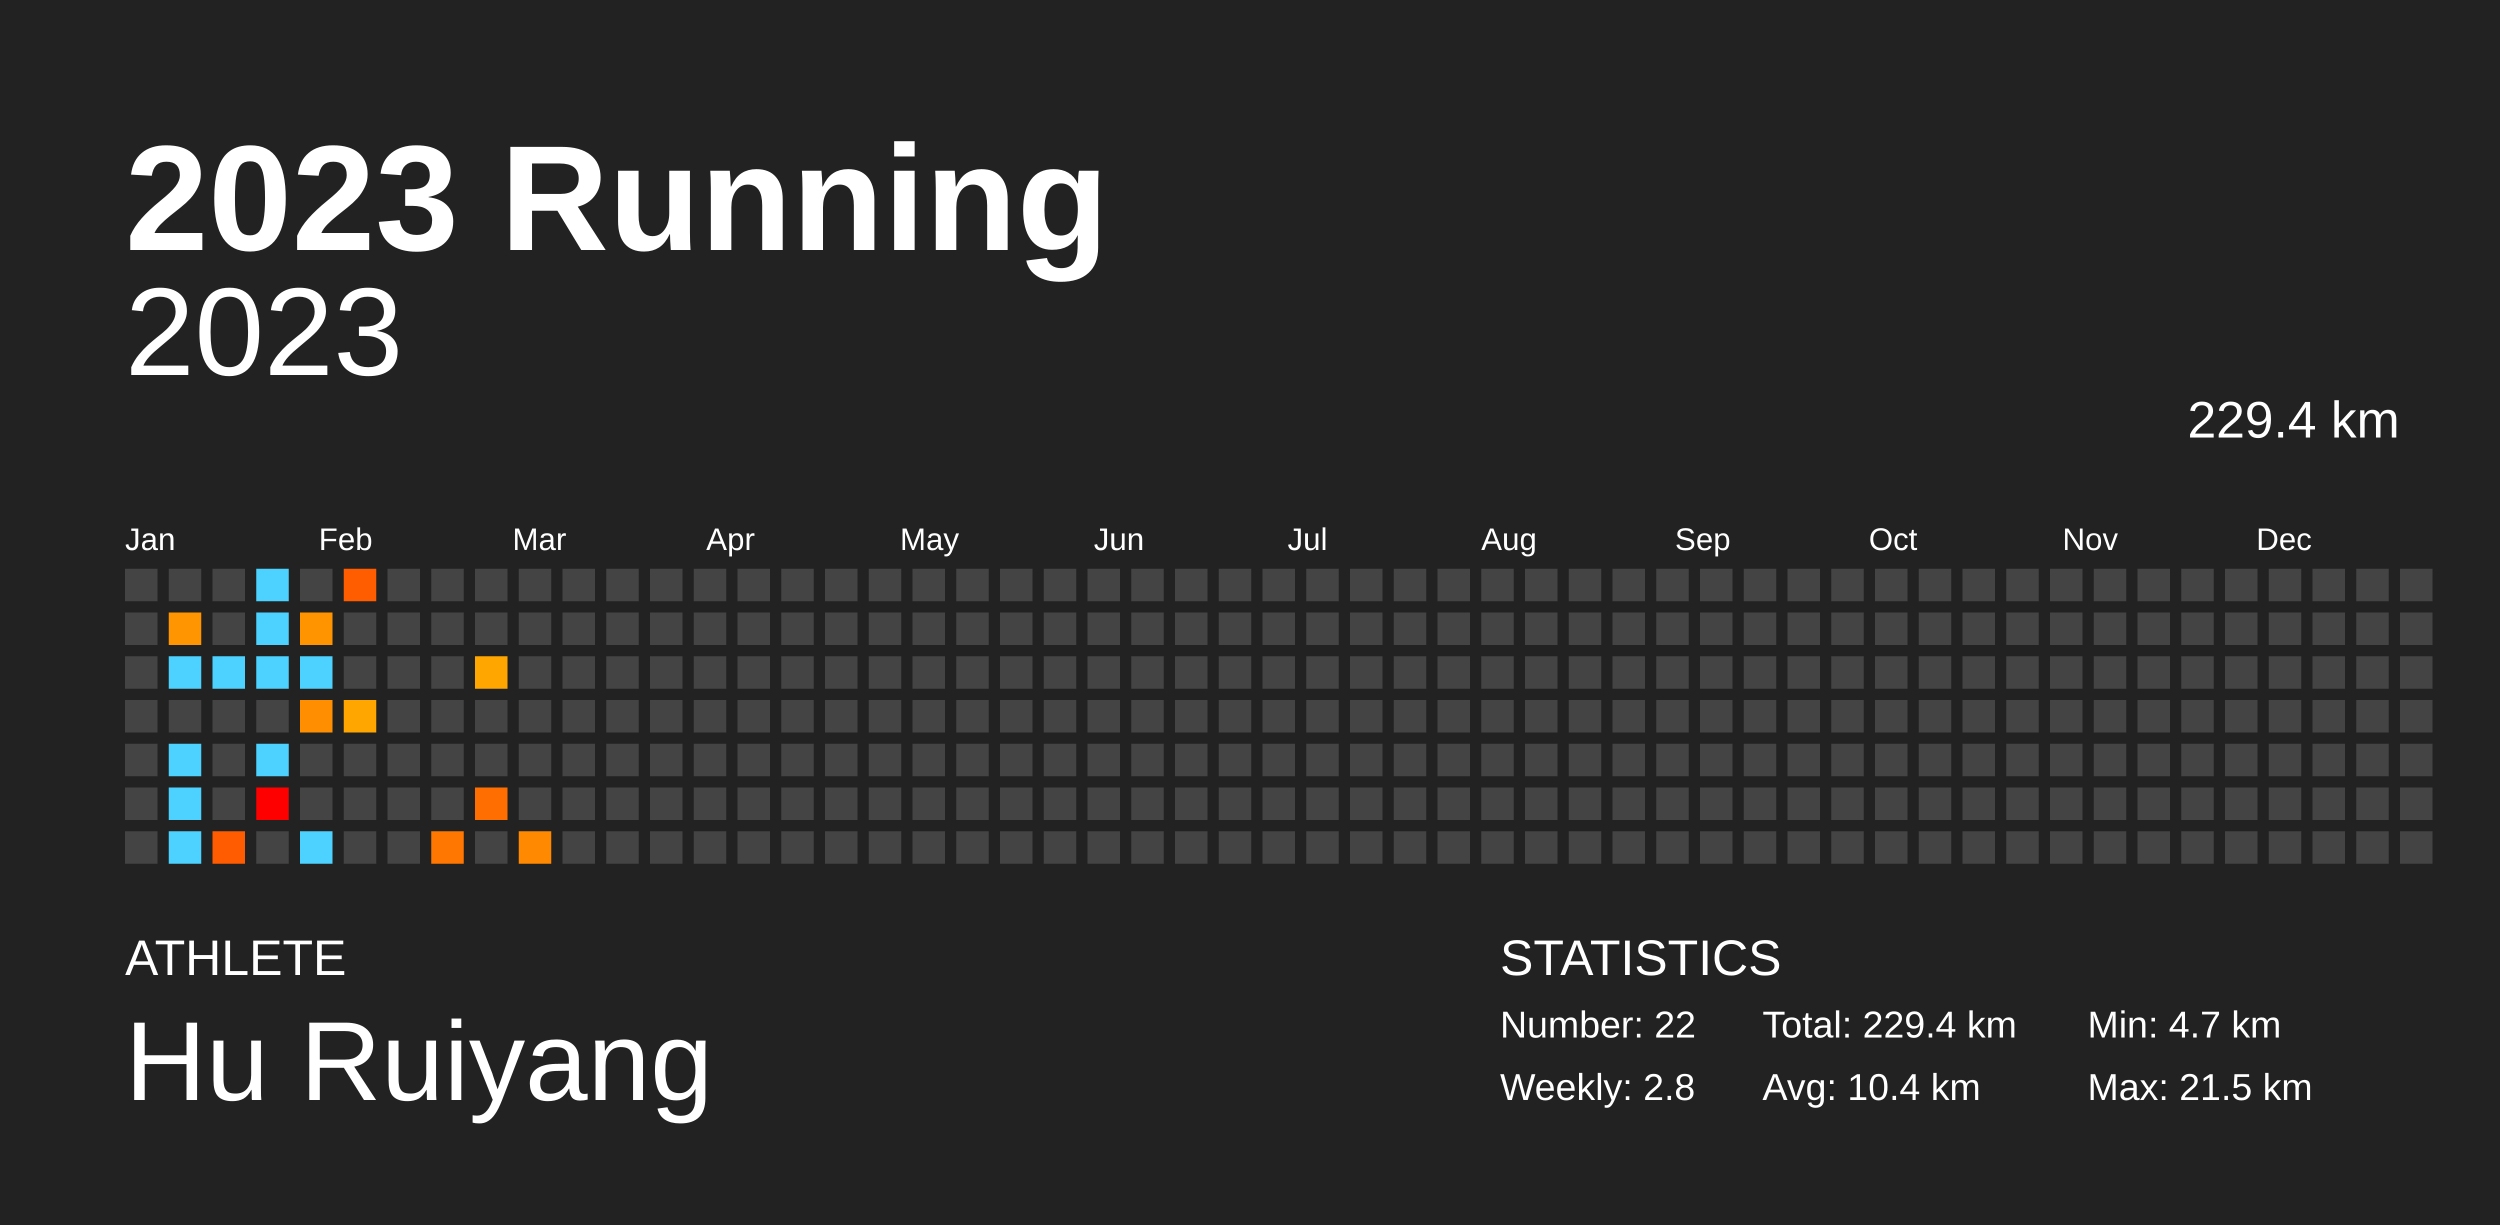
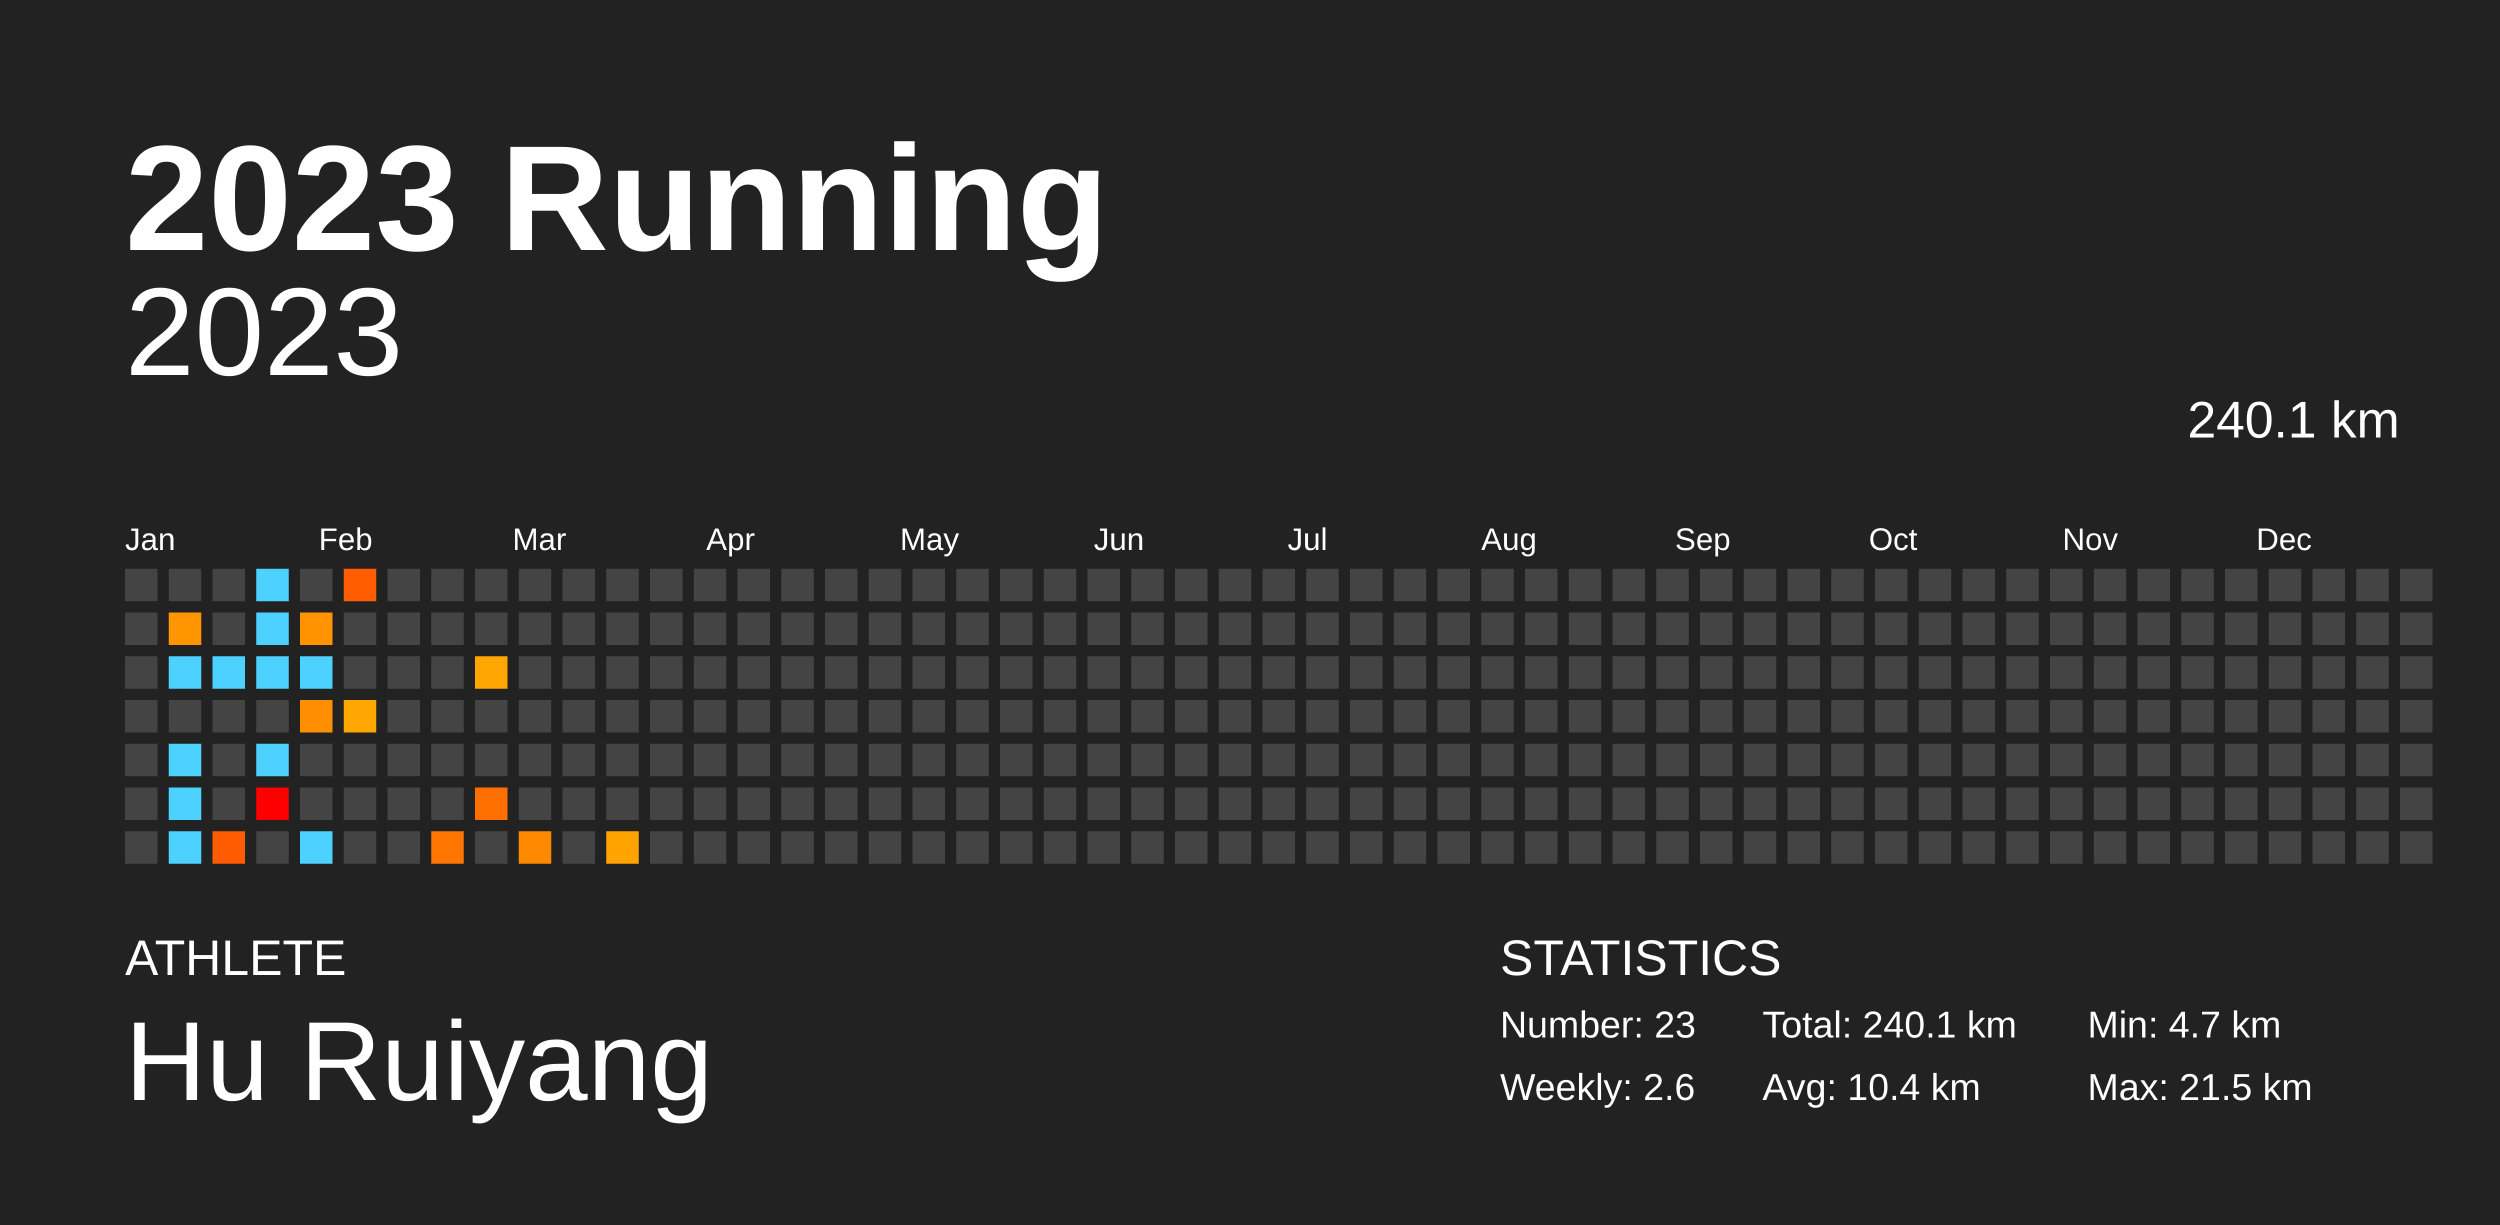
<svg xmlns="http://www.w3.org/2000/svg" baseProfile="full" height="98mm" version="1.1" viewBox="0,0,200,98" width="200mm">
  <defs />
  <rect fill="#222222" height="98" width="200" x="0" y="0" />
  <text fill="#FFFFFF" style="font-size:12px; font-family:Arial; font-weight:bold;" x="10" y="20">2023 Running</text>
  <text fill="#FFFFFF" style="font-size:4px; font-family:Arial" x="10" y="78">ATHLETE</text>
  <text fill="#FFFFFF" style="font-size:9px; font-family:Arial" x="10" y="88">Hu Ruiyang</text>
  <text fill="#FFFFFF" style="font-size:4px; font-family:Arial" x="120" y="78">STATISTICS</text>
-   <text fill="#FFFFFF" style="font-size:3px; font-family:Arial" x="120" y="83">Number: 22</text>
-   <text fill="#FFFFFF" style="font-size:3px; font-family:Arial" x="120" y="88">Weekly: 2.8</text>
-   <text fill="#FFFFFF" style="font-size:3px; font-family:Arial" x="141" y="83">Total: 229.4 km</text>
+   <text fill="#FFFFFF" style="font-size:3px; font-family:Arial" x="120" y="83">Number: 23</text>
+   <text fill="#FFFFFF" style="font-size:3px; font-family:Arial" x="120" y="88">Weekly: 2.6</text>
+   <text fill="#FFFFFF" style="font-size:3px; font-family:Arial" x="141" y="83">Total: 240.1 km</text>
  <text fill="#FFFFFF" style="font-size:3px; font-family:Arial" x="141" y="88">Avg: 10.4 km</text>
  <text fill="#FFFFFF" style="font-size:3px; font-family:Arial" x="167" y="83">Min: 4.7 km</text>
  <text fill="#FFFFFF" style="font-size:3px; font-family:Arial" x="167" y="88">Max: 21.5 km</text>
  <text alignment-baseline="hanging" fill="#FFFFFF" style="font-size:10.0px; font-family:Arial;" x="10" y="30">2023</text>
-   <text alignment-baseline="hanging" fill="#FFFFFF" style="font-size:4.125px; font-family:Arial;" x="175" y="35">229.4 km</text>
+   <text alignment-baseline="hanging" fill="#FFFFFF" style="font-size:4.125px; font-family:Arial;" x="175" y="35">240.1 km</text>
  <text fill="#FFFFFF" style="font-size:2.5px; font-family:Arial" x="10.0" y="44">Jan</text>
  <text fill="#FFFFFF" style="font-size:2.5px; font-family:Arial" x="25.5" y="44">Feb</text>
  <text fill="#FFFFFF" style="font-size:2.5px; font-family:Arial" x="41.0" y="44">Mar</text>
  <text fill="#FFFFFF" style="font-size:2.5px; font-family:Arial" x="56.5" y="44">Apr</text>
  <text fill="#FFFFFF" style="font-size:2.5px; font-family:Arial" x="72.0" y="44">May</text>
  <text fill="#FFFFFF" style="font-size:2.5px; font-family:Arial" x="87.5" y="44">Jun</text>
  <text fill="#FFFFFF" style="font-size:2.5px; font-family:Arial" x="103.0" y="44">Jul</text>
  <text fill="#FFFFFF" style="font-size:2.5px; font-family:Arial" x="118.5" y="44">Aug</text>
  <text fill="#FFFFFF" style="font-size:2.5px; font-family:Arial" x="134.0" y="44">Sep</text>
  <text fill="#FFFFFF" style="font-size:2.5px; font-family:Arial" x="149.5" y="44">Oct</text>
  <text fill="#FFFFFF" style="font-size:2.5px; font-family:Arial" x="165.0" y="44">Nov</text>
  <text fill="#FFFFFF" style="font-size:2.5px; font-family:Arial" x="180.5" y="44">Dec</text>
  <rect fill="#444444" height="2.6" width="2.6" x="10.0" y="45.5" />
  <rect fill="#444444" height="2.6" width="2.6" x="10.0" y="49.0" />
  <rect fill="#444444" height="2.6" width="2.6" x="10.0" y="52.5" />
  <rect fill="#444444" height="2.6" width="2.6" x="10.0" y="56.0" />
  <rect fill="#444444" height="2.6" width="2.6" x="10.0" y="59.5" />
  <rect fill="#444444" height="2.6" width="2.6" x="10.0" y="63.0" />
  <rect fill="#444444" height="2.6" width="2.6" x="10.0" y="66.5" />
  <rect fill="#444444" height="2.6" width="2.6" x="13.5" y="45.5" />
  <rect fill="#ff9500" height="2.6" width="2.6" x="13.5" y="49.0" />
  <rect fill="#4dd2ff" height="2.6" width="2.6" x="13.5" y="52.5" />
  <rect fill="#444444" height="2.6" width="2.6" x="13.5" y="56.0" />
  <rect fill="#4dd2ff" height="2.6" width="2.6" x="13.5" y="59.5" />
  <rect fill="#4dd2ff" height="2.6" width="2.6" x="13.5" y="63.0" />
  <rect fill="#4dd2ff" height="2.6" width="2.6" x="13.5" y="66.5" />
  <rect fill="#444444" height="2.6" width="2.6" x="17.0" y="45.5" />
  <rect fill="#444444" height="2.6" width="2.6" x="17.0" y="49.0" />
  <rect fill="#4dd2ff" height="2.6" width="2.6" x="17.0" y="52.5" />
  <rect fill="#444444" height="2.6" width="2.6" x="17.0" y="56.0" />
  <rect fill="#444444" height="2.6" width="2.6" x="17.0" y="59.5" />
  <rect fill="#444444" height="2.6" width="2.6" x="17.0" y="63.0" />
  <rect fill="#ff5b00" height="2.6" width="2.6" x="17.0" y="66.5" />
  <rect fill="#4dd2ff" height="2.6" width="2.6" x="20.5" y="45.5" />
  <rect fill="#4dd2ff" height="2.6" width="2.6" x="20.5" y="49.0" />
  <rect fill="#4dd2ff" height="2.6" width="2.6" x="20.5" y="52.5" />
  <rect fill="#444444" height="2.6" width="2.6" x="20.5" y="56.0" />
  <rect fill="#4dd2ff" height="2.6" width="2.6" x="20.5" y="59.5" />
  <rect fill="red" height="2.6" width="2.6" x="20.5" y="63.0" />
  <rect fill="#444444" height="2.6" width="2.6" x="20.5" y="66.5" />
  <rect fill="#444444" height="2.6" width="2.6" x="24.0" y="45.5" />
  <rect fill="#ff9400" height="2.6" width="2.6" x="24.0" y="49.0" />
  <rect fill="#4dd2ff" height="2.6" width="2.6" x="24.0" y="52.5" />
  <rect fill="#ff8f00" height="2.6" width="2.6" x="24.0" y="56.0" />
  <rect fill="#444444" height="2.6" width="2.6" x="24.0" y="59.5" />
  <rect fill="#444444" height="2.6" width="2.6" x="24.0" y="63.0" />
  <rect fill="#4dd2ff" height="2.6" width="2.6" x="24.0" y="66.5" />
  <rect fill="#ff5d00" height="2.6" width="2.6" x="27.5" y="45.5" />
  <rect fill="#444444" height="2.6" width="2.6" x="27.5" y="49.0" />
  <rect fill="#444444" height="2.6" width="2.6" x="27.5" y="52.5" />
  <rect fill="#ffa600" height="2.6" width="2.6" x="27.5" y="56.0" />
  <rect fill="#444444" height="2.6" width="2.6" x="27.5" y="59.5" />
  <rect fill="#444444" height="2.6" width="2.6" x="27.5" y="63.0" />
  <rect fill="#444444" height="2.6" width="2.6" x="27.5" y="66.5" />
  <rect fill="#444444" height="2.6" width="2.6" x="31.0" y="45.5" />
  <rect fill="#444444" height="2.6" width="2.6" x="31.0" y="49.0" />
  <rect fill="#444444" height="2.6" width="2.6" x="31.0" y="52.5" />
  <rect fill="#444444" height="2.6" width="2.6" x="31.0" y="56.0" />
  <rect fill="#444444" height="2.6" width="2.6" x="31.0" y="59.5" />
  <rect fill="#444444" height="2.6" width="2.6" x="31.0" y="63.0" />
  <rect fill="#444444" height="2.6" width="2.6" x="31.0" y="66.5" />
  <rect fill="#444444" height="2.6" width="2.6" x="34.5" y="45.5" />
  <rect fill="#444444" height="2.6" width="2.6" x="34.5" y="49.0" />
  <rect fill="#444444" height="2.6" width="2.6" x="34.5" y="52.5" />
  <rect fill="#444444" height="2.6" width="2.6" x="34.5" y="56.0" />
  <rect fill="#444444" height="2.6" width="2.6" x="34.5" y="59.5" />
  <rect fill="#444444" height="2.6" width="2.6" x="34.5" y="63.0" />
  <rect fill="#ff7700" height="2.6" width="2.6" x="34.5" y="66.5" />
  <rect fill="#444444" height="2.6" width="2.6" x="38.0" y="45.5" />
  <rect fill="#444444" height="2.6" width="2.6" x="38.0" y="49.0" />
  <rect fill="#ffa700" height="2.6" width="2.6" x="38.0" y="52.5" />
  <rect fill="#444444" height="2.6" width="2.6" x="38.0" y="56.0" />
  <rect fill="#444444" height="2.6" width="2.6" x="38.0" y="59.5" />
  <rect fill="#ff6e00" height="2.6" width="2.6" x="38.0" y="63.0" />
  <rect fill="#444444" height="2.6" width="2.6" x="38.0" y="66.5" />
  <rect fill="#444444" height="2.6" width="2.6" x="41.5" y="45.5" />
  <rect fill="#444444" height="2.6" width="2.6" x="41.5" y="49.0" />
  <rect fill="#444444" height="2.6" width="2.6" x="41.5" y="52.5" />
  <rect fill="#444444" height="2.6" width="2.6" x="41.5" y="56.0" />
  <rect fill="#444444" height="2.6" width="2.6" x="41.5" y="59.5" />
  <rect fill="#444444" height="2.6" width="2.6" x="41.5" y="63.0" />
  <rect fill="#ff8900" height="2.6" width="2.6" x="41.5" y="66.5" />
  <rect fill="#444444" height="2.6" width="2.6" x="45.0" y="45.5" />
  <rect fill="#444444" height="2.6" width="2.6" x="45.0" y="49.0" />
  <rect fill="#444444" height="2.6" width="2.6" x="45.0" y="52.5" />
  <rect fill="#444444" height="2.6" width="2.6" x="45.0" y="56.0" />
  <rect fill="#444444" height="2.6" width="2.6" x="45.0" y="59.5" />
  <rect fill="#444444" height="2.6" width="2.6" x="45.0" y="63.0" />
  <rect fill="#444444" height="2.6" width="2.6" x="45.0" y="66.5" />
  <rect fill="#444444" height="2.6" width="2.6" x="48.5" y="45.5" />
  <rect fill="#444444" height="2.6" width="2.6" x="48.5" y="49.0" />
  <rect fill="#444444" height="2.6" width="2.6" x="48.5" y="52.5" />
  <rect fill="#444444" height="2.6" width="2.6" x="48.5" y="56.0" />
  <rect fill="#444444" height="2.6" width="2.6" x="48.5" y="59.5" />
  <rect fill="#444444" height="2.6" width="2.6" x="48.5" y="63.0" />
-   <rect fill="#444444" height="2.6" width="2.6" x="48.5" y="66.5" />
+   <rect fill="#ffa300" height="2.6" width="2.6" x="48.5" y="66.5" />
  <rect fill="#444444" height="2.6" width="2.6" x="52.0" y="45.5" />
  <rect fill="#444444" height="2.6" width="2.6" x="52.0" y="49.0" />
  <rect fill="#444444" height="2.6" width="2.6" x="52.0" y="52.5" />
  <rect fill="#444444" height="2.6" width="2.6" x="52.0" y="56.0" />
  <rect fill="#444444" height="2.6" width="2.6" x="52.0" y="59.5" />
  <rect fill="#444444" height="2.6" width="2.6" x="52.0" y="63.0" />
  <rect fill="#444444" height="2.6" width="2.6" x="52.0" y="66.5" />
  <rect fill="#444444" height="2.6" width="2.6" x="55.5" y="45.5" />
  <rect fill="#444444" height="2.6" width="2.6" x="55.5" y="49.0" />
  <rect fill="#444444" height="2.6" width="2.6" x="55.5" y="52.5" />
  <rect fill="#444444" height="2.6" width="2.6" x="55.5" y="56.0" />
  <rect fill="#444444" height="2.6" width="2.6" x="55.5" y="59.5" />
  <rect fill="#444444" height="2.6" width="2.6" x="55.5" y="63.0" />
  <rect fill="#444444" height="2.6" width="2.6" x="55.5" y="66.5" />
  <rect fill="#444444" height="2.6" width="2.6" x="59.0" y="45.5" />
  <rect fill="#444444" height="2.6" width="2.6" x="59.0" y="49.0" />
  <rect fill="#444444" height="2.6" width="2.6" x="59.0" y="52.5" />
  <rect fill="#444444" height="2.6" width="2.6" x="59.0" y="56.0" />
  <rect fill="#444444" height="2.6" width="2.6" x="59.0" y="59.5" />
  <rect fill="#444444" height="2.6" width="2.6" x="59.0" y="63.0" />
  <rect fill="#444444" height="2.6" width="2.6" x="59.0" y="66.5" />
  <rect fill="#444444" height="2.6" width="2.6" x="62.5" y="45.5" />
  <rect fill="#444444" height="2.6" width="2.6" x="62.5" y="49.0" />
  <rect fill="#444444" height="2.6" width="2.6" x="62.5" y="52.5" />
  <rect fill="#444444" height="2.6" width="2.6" x="62.5" y="56.0" />
  <rect fill="#444444" height="2.6" width="2.6" x="62.5" y="59.5" />
  <rect fill="#444444" height="2.6" width="2.6" x="62.5" y="63.0" />
  <rect fill="#444444" height="2.6" width="2.6" x="62.5" y="66.5" />
  <rect fill="#444444" height="2.6" width="2.6" x="66.0" y="45.5" />
  <rect fill="#444444" height="2.6" width="2.6" x="66.0" y="49.0" />
  <rect fill="#444444" height="2.6" width="2.6" x="66.0" y="52.5" />
  <rect fill="#444444" height="2.6" width="2.6" x="66.0" y="56.0" />
  <rect fill="#444444" height="2.6" width="2.6" x="66.0" y="59.5" />
  <rect fill="#444444" height="2.6" width="2.6" x="66.0" y="63.0" />
  <rect fill="#444444" height="2.6" width="2.6" x="66.0" y="66.5" />
  <rect fill="#444444" height="2.6" width="2.6" x="69.5" y="45.5" />
  <rect fill="#444444" height="2.6" width="2.6" x="69.5" y="49.0" />
  <rect fill="#444444" height="2.6" width="2.6" x="69.5" y="52.5" />
  <rect fill="#444444" height="2.6" width="2.6" x="69.5" y="56.0" />
  <rect fill="#444444" height="2.6" width="2.6" x="69.5" y="59.5" />
  <rect fill="#444444" height="2.6" width="2.6" x="69.5" y="63.0" />
  <rect fill="#444444" height="2.6" width="2.6" x="69.5" y="66.5" />
  <rect fill="#444444" height="2.6" width="2.6" x="73.0" y="45.5" />
  <rect fill="#444444" height="2.6" width="2.6" x="73.0" y="49.0" />
  <rect fill="#444444" height="2.6" width="2.6" x="73.0" y="52.5" />
  <rect fill="#444444" height="2.6" width="2.6" x="73.0" y="56.0" />
  <rect fill="#444444" height="2.6" width="2.6" x="73.0" y="59.5" />
  <rect fill="#444444" height="2.6" width="2.6" x="73.0" y="63.0" />
  <rect fill="#444444" height="2.6" width="2.6" x="73.0" y="66.5" />
  <rect fill="#444444" height="2.6" width="2.6" x="76.5" y="45.5" />
  <rect fill="#444444" height="2.6" width="2.6" x="76.5" y="49.0" />
  <rect fill="#444444" height="2.6" width="2.6" x="76.5" y="52.5" />
  <rect fill="#444444" height="2.6" width="2.6" x="76.5" y="56.0" />
  <rect fill="#444444" height="2.6" width="2.6" x="76.5" y="59.5" />
  <rect fill="#444444" height="2.6" width="2.6" x="76.5" y="63.0" />
  <rect fill="#444444" height="2.6" width="2.6" x="76.5" y="66.5" />
  <rect fill="#444444" height="2.6" width="2.6" x="80.0" y="45.5" />
  <rect fill="#444444" height="2.6" width="2.6" x="80.0" y="49.0" />
  <rect fill="#444444" height="2.6" width="2.6" x="80.0" y="52.5" />
  <rect fill="#444444" height="2.6" width="2.6" x="80.0" y="56.0" />
  <rect fill="#444444" height="2.6" width="2.6" x="80.0" y="59.5" />
  <rect fill="#444444" height="2.6" width="2.6" x="80.0" y="63.0" />
  <rect fill="#444444" height="2.6" width="2.6" x="80.0" y="66.5" />
  <rect fill="#444444" height="2.6" width="2.6" x="83.5" y="45.5" />
  <rect fill="#444444" height="2.6" width="2.6" x="83.5" y="49.0" />
  <rect fill="#444444" height="2.6" width="2.6" x="83.5" y="52.5" />
  <rect fill="#444444" height="2.6" width="2.6" x="83.5" y="56.0" />
  <rect fill="#444444" height="2.6" width="2.6" x="83.5" y="59.5" />
  <rect fill="#444444" height="2.6" width="2.6" x="83.5" y="63.0" />
  <rect fill="#444444" height="2.6" width="2.6" x="83.5" y="66.5" />
  <rect fill="#444444" height="2.6" width="2.6" x="87.0" y="45.5" />
  <rect fill="#444444" height="2.6" width="2.6" x="87.0" y="49.0" />
  <rect fill="#444444" height="2.6" width="2.6" x="87.0" y="52.5" />
  <rect fill="#444444" height="2.6" width="2.6" x="87.0" y="56.0" />
  <rect fill="#444444" height="2.6" width="2.6" x="87.0" y="59.5" />
  <rect fill="#444444" height="2.6" width="2.6" x="87.0" y="63.0" />
  <rect fill="#444444" height="2.6" width="2.6" x="87.0" y="66.5" />
  <rect fill="#444444" height="2.6" width="2.6" x="90.5" y="45.5" />
  <rect fill="#444444" height="2.6" width="2.6" x="90.5" y="49.0" />
  <rect fill="#444444" height="2.6" width="2.6" x="90.5" y="52.5" />
  <rect fill="#444444" height="2.6" width="2.6" x="90.5" y="56.0" />
  <rect fill="#444444" height="2.6" width="2.6" x="90.5" y="59.5" />
  <rect fill="#444444" height="2.6" width="2.6" x="90.5" y="63.0" />
  <rect fill="#444444" height="2.6" width="2.6" x="90.5" y="66.5" />
  <rect fill="#444444" height="2.6" width="2.6" x="94.0" y="45.5" />
  <rect fill="#444444" height="2.6" width="2.6" x="94.0" y="49.0" />
  <rect fill="#444444" height="2.6" width="2.6" x="94.0" y="52.5" />
  <rect fill="#444444" height="2.6" width="2.6" x="94.0" y="56.0" />
  <rect fill="#444444" height="2.6" width="2.6" x="94.0" y="59.5" />
  <rect fill="#444444" height="2.6" width="2.6" x="94.0" y="63.0" />
  <rect fill="#444444" height="2.6" width="2.6" x="94.0" y="66.5" />
  <rect fill="#444444" height="2.6" width="2.6" x="97.5" y="45.5" />
  <rect fill="#444444" height="2.6" width="2.6" x="97.5" y="49.0" />
  <rect fill="#444444" height="2.6" width="2.6" x="97.5" y="52.5" />
  <rect fill="#444444" height="2.6" width="2.6" x="97.5" y="56.0" />
  <rect fill="#444444" height="2.6" width="2.6" x="97.5" y="59.5" />
  <rect fill="#444444" height="2.6" width="2.6" x="97.5" y="63.0" />
  <rect fill="#444444" height="2.6" width="2.6" x="97.5" y="66.5" />
  <rect fill="#444444" height="2.6" width="2.6" x="101.0" y="45.5" />
  <rect fill="#444444" height="2.6" width="2.6" x="101.0" y="49.0" />
  <rect fill="#444444" height="2.6" width="2.6" x="101.0" y="52.5" />
  <rect fill="#444444" height="2.6" width="2.6" x="101.0" y="56.0" />
  <rect fill="#444444" height="2.6" width="2.6" x="101.0" y="59.5" />
  <rect fill="#444444" height="2.6" width="2.6" x="101.0" y="63.0" />
  <rect fill="#444444" height="2.6" width="2.6" x="101.0" y="66.5" />
  <rect fill="#444444" height="2.6" width="2.6" x="104.5" y="45.5" />
  <rect fill="#444444" height="2.6" width="2.6" x="104.5" y="49.0" />
  <rect fill="#444444" height="2.6" width="2.6" x="104.5" y="52.5" />
  <rect fill="#444444" height="2.6" width="2.6" x="104.5" y="56.0" />
  <rect fill="#444444" height="2.6" width="2.6" x="104.5" y="59.5" />
  <rect fill="#444444" height="2.6" width="2.6" x="104.5" y="63.0" />
  <rect fill="#444444" height="2.6" width="2.6" x="104.5" y="66.5" />
  <rect fill="#444444" height="2.6" width="2.6" x="108.0" y="45.5" />
  <rect fill="#444444" height="2.6" width="2.6" x="108.0" y="49.0" />
  <rect fill="#444444" height="2.6" width="2.6" x="108.0" y="52.5" />
  <rect fill="#444444" height="2.6" width="2.6" x="108.0" y="56.0" />
  <rect fill="#444444" height="2.6" width="2.6" x="108.0" y="59.5" />
  <rect fill="#444444" height="2.6" width="2.6" x="108.0" y="63.0" />
  <rect fill="#444444" height="2.6" width="2.6" x="108.0" y="66.5" />
  <rect fill="#444444" height="2.6" width="2.6" x="111.5" y="45.5" />
  <rect fill="#444444" height="2.6" width="2.6" x="111.5" y="49.0" />
  <rect fill="#444444" height="2.6" width="2.6" x="111.5" y="52.5" />
  <rect fill="#444444" height="2.6" width="2.6" x="111.5" y="56.0" />
  <rect fill="#444444" height="2.6" width="2.6" x="111.5" y="59.5" />
  <rect fill="#444444" height="2.6" width="2.6" x="111.5" y="63.0" />
  <rect fill="#444444" height="2.6" width="2.6" x="111.5" y="66.5" />
  <rect fill="#444444" height="2.6" width="2.6" x="115.0" y="45.5" />
  <rect fill="#444444" height="2.6" width="2.6" x="115.0" y="49.0" />
  <rect fill="#444444" height="2.6" width="2.6" x="115.0" y="52.5" />
  <rect fill="#444444" height="2.6" width="2.6" x="115.0" y="56.0" />
  <rect fill="#444444" height="2.6" width="2.6" x="115.0" y="59.5" />
  <rect fill="#444444" height="2.6" width="2.6" x="115.0" y="63.0" />
  <rect fill="#444444" height="2.6" width="2.6" x="115.0" y="66.5" />
  <rect fill="#444444" height="2.6" width="2.6" x="118.5" y="45.5" />
  <rect fill="#444444" height="2.6" width="2.6" x="118.5" y="49.0" />
  <rect fill="#444444" height="2.6" width="2.6" x="118.5" y="52.5" />
  <rect fill="#444444" height="2.6" width="2.6" x="118.5" y="56.0" />
  <rect fill="#444444" height="2.6" width="2.6" x="118.5" y="59.5" />
  <rect fill="#444444" height="2.6" width="2.6" x="118.5" y="63.0" />
  <rect fill="#444444" height="2.6" width="2.6" x="118.5" y="66.5" />
  <rect fill="#444444" height="2.6" width="2.6" x="122.0" y="45.5" />
  <rect fill="#444444" height="2.6" width="2.6" x="122.0" y="49.0" />
  <rect fill="#444444" height="2.6" width="2.6" x="122.0" y="52.5" />
  <rect fill="#444444" height="2.6" width="2.6" x="122.0" y="56.0" />
  <rect fill="#444444" height="2.6" width="2.6" x="122.0" y="59.5" />
  <rect fill="#444444" height="2.6" width="2.6" x="122.0" y="63.0" />
  <rect fill="#444444" height="2.6" width="2.6" x="122.0" y="66.5" />
  <rect fill="#444444" height="2.6" width="2.6" x="125.5" y="45.5" />
  <rect fill="#444444" height="2.6" width="2.6" x="125.5" y="49.0" />
  <rect fill="#444444" height="2.6" width="2.6" x="125.5" y="52.5" />
  <rect fill="#444444" height="2.6" width="2.6" x="125.5" y="56.0" />
  <rect fill="#444444" height="2.6" width="2.6" x="125.5" y="59.5" />
  <rect fill="#444444" height="2.6" width="2.6" x="125.5" y="63.0" />
  <rect fill="#444444" height="2.6" width="2.6" x="125.5" y="66.5" />
  <rect fill="#444444" height="2.6" width="2.6" x="129.0" y="45.5" />
  <rect fill="#444444" height="2.6" width="2.6" x="129.0" y="49.0" />
  <rect fill="#444444" height="2.6" width="2.6" x="129.0" y="52.5" />
  <rect fill="#444444" height="2.6" width="2.6" x="129.0" y="56.0" />
  <rect fill="#444444" height="2.6" width="2.6" x="129.0" y="59.5" />
  <rect fill="#444444" height="2.6" width="2.6" x="129.0" y="63.0" />
  <rect fill="#444444" height="2.6" width="2.6" x="129.0" y="66.5" />
  <rect fill="#444444" height="2.6" width="2.6" x="132.5" y="45.5" />
  <rect fill="#444444" height="2.6" width="2.6" x="132.5" y="49.0" />
  <rect fill="#444444" height="2.6" width="2.6" x="132.5" y="52.5" />
  <rect fill="#444444" height="2.6" width="2.6" x="132.5" y="56.0" />
  <rect fill="#444444" height="2.6" width="2.6" x="132.5" y="59.5" />
  <rect fill="#444444" height="2.6" width="2.6" x="132.5" y="63.0" />
  <rect fill="#444444" height="2.6" width="2.6" x="132.5" y="66.5" />
  <rect fill="#444444" height="2.6" width="2.6" x="136.0" y="45.5" />
  <rect fill="#444444" height="2.6" width="2.6" x="136.0" y="49.0" />
  <rect fill="#444444" height="2.6" width="2.6" x="136.0" y="52.5" />
  <rect fill="#444444" height="2.6" width="2.6" x="136.0" y="56.0" />
  <rect fill="#444444" height="2.6" width="2.6" x="136.0" y="59.5" />
  <rect fill="#444444" height="2.6" width="2.6" x="136.0" y="63.0" />
  <rect fill="#444444" height="2.6" width="2.6" x="136.0" y="66.5" />
  <rect fill="#444444" height="2.6" width="2.6" x="139.5" y="45.5" />
  <rect fill="#444444" height="2.6" width="2.6" x="139.5" y="49.0" />
  <rect fill="#444444" height="2.6" width="2.6" x="139.5" y="52.5" />
  <rect fill="#444444" height="2.6" width="2.6" x="139.5" y="56.0" />
  <rect fill="#444444" height="2.6" width="2.6" x="139.5" y="59.5" />
  <rect fill="#444444" height="2.6" width="2.6" x="139.5" y="63.0" />
  <rect fill="#444444" height="2.6" width="2.6" x="139.5" y="66.5" />
  <rect fill="#444444" height="2.6" width="2.6" x="143.0" y="45.5" />
  <rect fill="#444444" height="2.6" width="2.6" x="143.0" y="49.0" />
  <rect fill="#444444" height="2.6" width="2.6" x="143.0" y="52.5" />
  <rect fill="#444444" height="2.6" width="2.6" x="143.0" y="56.0" />
  <rect fill="#444444" height="2.6" width="2.6" x="143.0" y="59.5" />
  <rect fill="#444444" height="2.6" width="2.6" x="143.0" y="63.0" />
  <rect fill="#444444" height="2.6" width="2.6" x="143.0" y="66.5" />
  <rect fill="#444444" height="2.6" width="2.6" x="146.5" y="45.5" />
  <rect fill="#444444" height="2.6" width="2.6" x="146.5" y="49.0" />
  <rect fill="#444444" height="2.6" width="2.6" x="146.5" y="52.5" />
  <rect fill="#444444" height="2.6" width="2.6" x="146.5" y="56.0" />
  <rect fill="#444444" height="2.6" width="2.6" x="146.5" y="59.5" />
  <rect fill="#444444" height="2.6" width="2.6" x="146.5" y="63.0" />
  <rect fill="#444444" height="2.6" width="2.6" x="146.5" y="66.5" />
  <rect fill="#444444" height="2.6" width="2.6" x="150.0" y="45.5" />
  <rect fill="#444444" height="2.6" width="2.6" x="150.0" y="49.0" />
  <rect fill="#444444" height="2.6" width="2.6" x="150.0" y="52.5" />
  <rect fill="#444444" height="2.6" width="2.6" x="150.0" y="56.0" />
  <rect fill="#444444" height="2.6" width="2.6" x="150.0" y="59.5" />
  <rect fill="#444444" height="2.6" width="2.6" x="150.0" y="63.0" />
  <rect fill="#444444" height="2.6" width="2.6" x="150.0" y="66.5" />
  <rect fill="#444444" height="2.6" width="2.6" x="153.5" y="45.5" />
  <rect fill="#444444" height="2.6" width="2.6" x="153.5" y="49.0" />
  <rect fill="#444444" height="2.6" width="2.6" x="153.5" y="52.5" />
  <rect fill="#444444" height="2.6" width="2.6" x="153.5" y="56.0" />
  <rect fill="#444444" height="2.6" width="2.6" x="153.5" y="59.5" />
  <rect fill="#444444" height="2.6" width="2.6" x="153.5" y="63.0" />
  <rect fill="#444444" height="2.6" width="2.6" x="153.5" y="66.5" />
  <rect fill="#444444" height="2.6" width="2.6" x="157.0" y="45.5" />
  <rect fill="#444444" height="2.6" width="2.6" x="157.0" y="49.0" />
  <rect fill="#444444" height="2.6" width="2.6" x="157.0" y="52.5" />
  <rect fill="#444444" height="2.6" width="2.6" x="157.0" y="56.0" />
  <rect fill="#444444" height="2.6" width="2.6" x="157.0" y="59.5" />
  <rect fill="#444444" height="2.6" width="2.6" x="157.0" y="63.0" />
  <rect fill="#444444" height="2.6" width="2.6" x="157.0" y="66.5" />
  <rect fill="#444444" height="2.6" width="2.6" x="160.5" y="45.5" />
  <rect fill="#444444" height="2.6" width="2.6" x="160.5" y="49.0" />
  <rect fill="#444444" height="2.6" width="2.6" x="160.5" y="52.5" />
  <rect fill="#444444" height="2.6" width="2.6" x="160.5" y="56.0" />
  <rect fill="#444444" height="2.6" width="2.6" x="160.5" y="59.5" />
  <rect fill="#444444" height="2.6" width="2.6" x="160.5" y="63.0" />
  <rect fill="#444444" height="2.6" width="2.6" x="160.5" y="66.5" />
  <rect fill="#444444" height="2.6" width="2.6" x="164.0" y="45.5" />
  <rect fill="#444444" height="2.6" width="2.6" x="164.0" y="49.0" />
  <rect fill="#444444" height="2.6" width="2.6" x="164.0" y="52.5" />
  <rect fill="#444444" height="2.6" width="2.6" x="164.0" y="56.0" />
  <rect fill="#444444" height="2.6" width="2.6" x="164.0" y="59.5" />
  <rect fill="#444444" height="2.6" width="2.6" x="164.0" y="63.0" />
  <rect fill="#444444" height="2.6" width="2.6" x="164.0" y="66.5" />
  <rect fill="#444444" height="2.6" width="2.6" x="167.5" y="45.5" />
  <rect fill="#444444" height="2.6" width="2.6" x="167.5" y="49.0" />
  <rect fill="#444444" height="2.6" width="2.6" x="167.5" y="52.5" />
  <rect fill="#444444" height="2.6" width="2.6" x="167.5" y="56.0" />
  <rect fill="#444444" height="2.6" width="2.6" x="167.5" y="59.5" />
  <rect fill="#444444" height="2.6" width="2.6" x="167.5" y="63.0" />
  <rect fill="#444444" height="2.6" width="2.6" x="167.5" y="66.5" />
  <rect fill="#444444" height="2.6" width="2.6" x="171.0" y="45.5" />
  <rect fill="#444444" height="2.6" width="2.6" x="171.0" y="49.0" />
  <rect fill="#444444" height="2.6" width="2.6" x="171.0" y="52.5" />
  <rect fill="#444444" height="2.6" width="2.6" x="171.0" y="56.0" />
  <rect fill="#444444" height="2.6" width="2.6" x="171.0" y="59.5" />
  <rect fill="#444444" height="2.6" width="2.6" x="171.0" y="63.0" />
  <rect fill="#444444" height="2.6" width="2.6" x="171.0" y="66.5" />
  <rect fill="#444444" height="2.6" width="2.6" x="174.5" y="45.5" />
  <rect fill="#444444" height="2.6" width="2.6" x="174.5" y="49.0" />
  <rect fill="#444444" height="2.6" width="2.6" x="174.5" y="52.5" />
  <rect fill="#444444" height="2.6" width="2.6" x="174.5" y="56.0" />
  <rect fill="#444444" height="2.6" width="2.6" x="174.5" y="59.5" />
  <rect fill="#444444" height="2.6" width="2.6" x="174.5" y="63.0" />
  <rect fill="#444444" height="2.6" width="2.6" x="174.5" y="66.5" />
  <rect fill="#444444" height="2.6" width="2.6" x="178.0" y="45.5" />
  <rect fill="#444444" height="2.6" width="2.6" x="178.0" y="49.0" />
  <rect fill="#444444" height="2.6" width="2.6" x="178.0" y="52.5" />
  <rect fill="#444444" height="2.6" width="2.6" x="178.0" y="56.0" />
  <rect fill="#444444" height="2.6" width="2.6" x="178.0" y="59.5" />
  <rect fill="#444444" height="2.6" width="2.6" x="178.0" y="63.0" />
  <rect fill="#444444" height="2.6" width="2.6" x="178.0" y="66.5" />
  <rect fill="#444444" height="2.6" width="2.6" x="181.5" y="45.5" />
  <rect fill="#444444" height="2.6" width="2.6" x="181.5" y="49.0" />
  <rect fill="#444444" height="2.6" width="2.6" x="181.5" y="52.5" />
  <rect fill="#444444" height="2.6" width="2.6" x="181.5" y="56.0" />
  <rect fill="#444444" height="2.6" width="2.6" x="181.5" y="59.5" />
  <rect fill="#444444" height="2.6" width="2.6" x="181.5" y="63.0" />
  <rect fill="#444444" height="2.6" width="2.6" x="181.5" y="66.5" />
  <rect fill="#444444" height="2.6" width="2.6" x="185.0" y="45.5" />
  <rect fill="#444444" height="2.6" width="2.6" x="185.0" y="49.0" />
  <rect fill="#444444" height="2.6" width="2.6" x="185.0" y="52.5" />
  <rect fill="#444444" height="2.6" width="2.6" x="185.0" y="56.0" />
  <rect fill="#444444" height="2.6" width="2.6" x="185.0" y="59.5" />
  <rect fill="#444444" height="2.6" width="2.6" x="185.0" y="63.0" />
  <rect fill="#444444" height="2.6" width="2.6" x="185.0" y="66.5" />
  <rect fill="#444444" height="2.6" width="2.6" x="188.5" y="45.5" />
  <rect fill="#444444" height="2.6" width="2.6" x="188.5" y="49.0" />
  <rect fill="#444444" height="2.6" width="2.6" x="188.5" y="52.5" />
  <rect fill="#444444" height="2.6" width="2.6" x="188.5" y="56.0" />
  <rect fill="#444444" height="2.6" width="2.6" x="188.5" y="59.5" />
  <rect fill="#444444" height="2.6" width="2.6" x="188.5" y="63.0" />
  <rect fill="#444444" height="2.6" width="2.6" x="188.5" y="66.5" />
  <rect fill="#444444" height="2.6" width="2.6" x="192.0" y="45.5" />
  <rect fill="#444444" height="2.6" width="2.6" x="192.0" y="49.0" />
  <rect fill="#444444" height="2.6" width="2.6" x="192.0" y="52.5" />
  <rect fill="#444444" height="2.6" width="2.6" x="192.0" y="56.0" />
  <rect fill="#444444" height="2.6" width="2.6" x="192.0" y="59.5" />
  <rect fill="#444444" height="2.6" width="2.6" x="192.0" y="63.0" />
  <rect fill="#444444" height="2.6" width="2.6" x="192.0" y="66.5" />
</svg>
